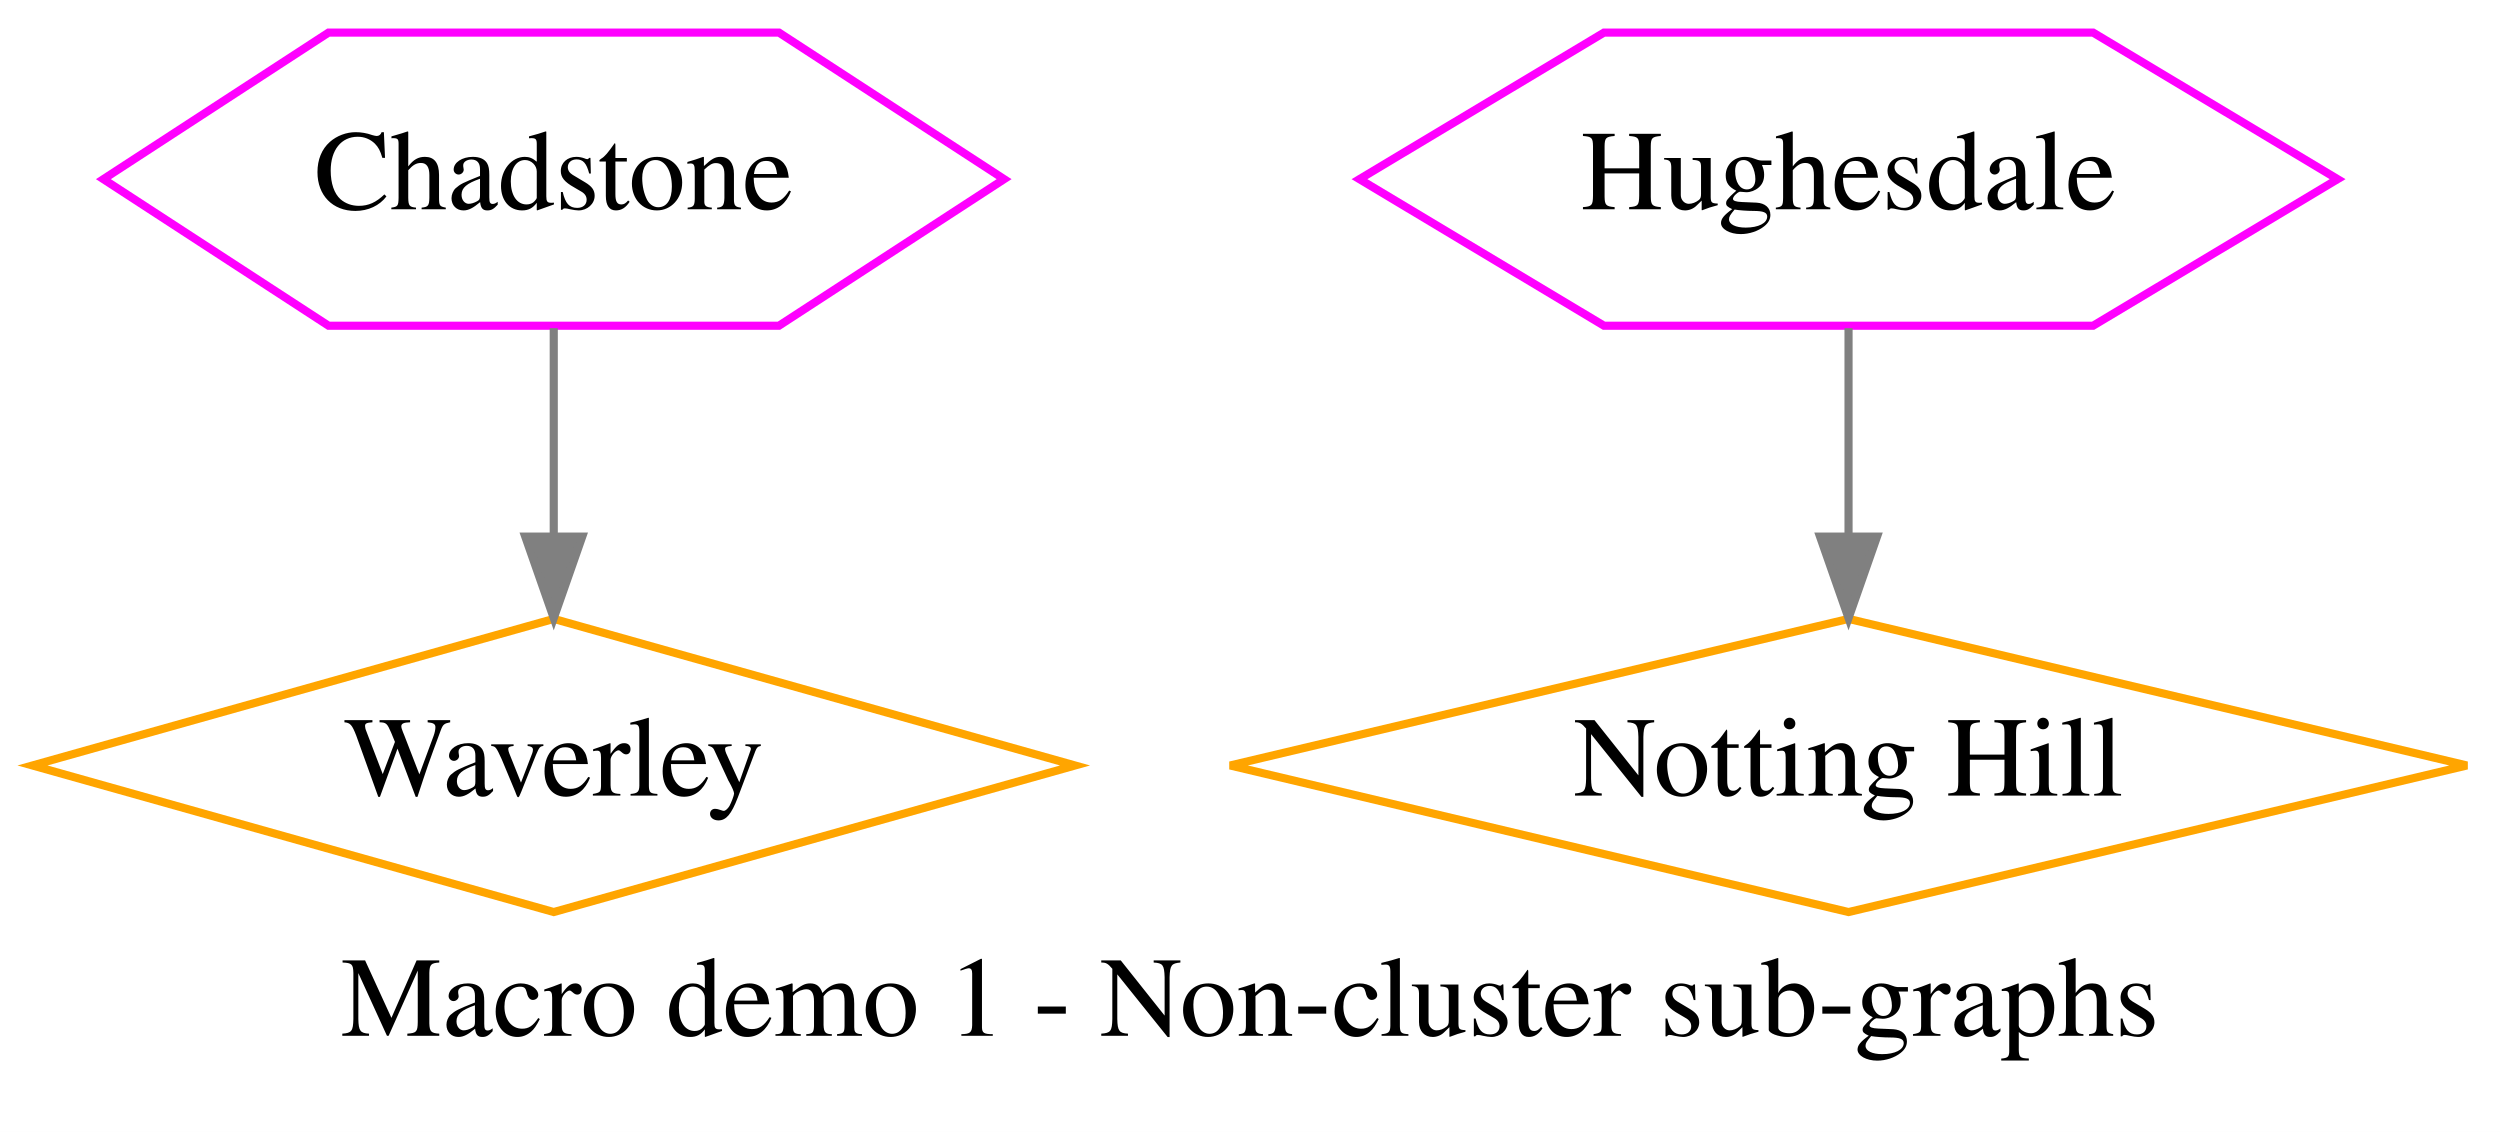
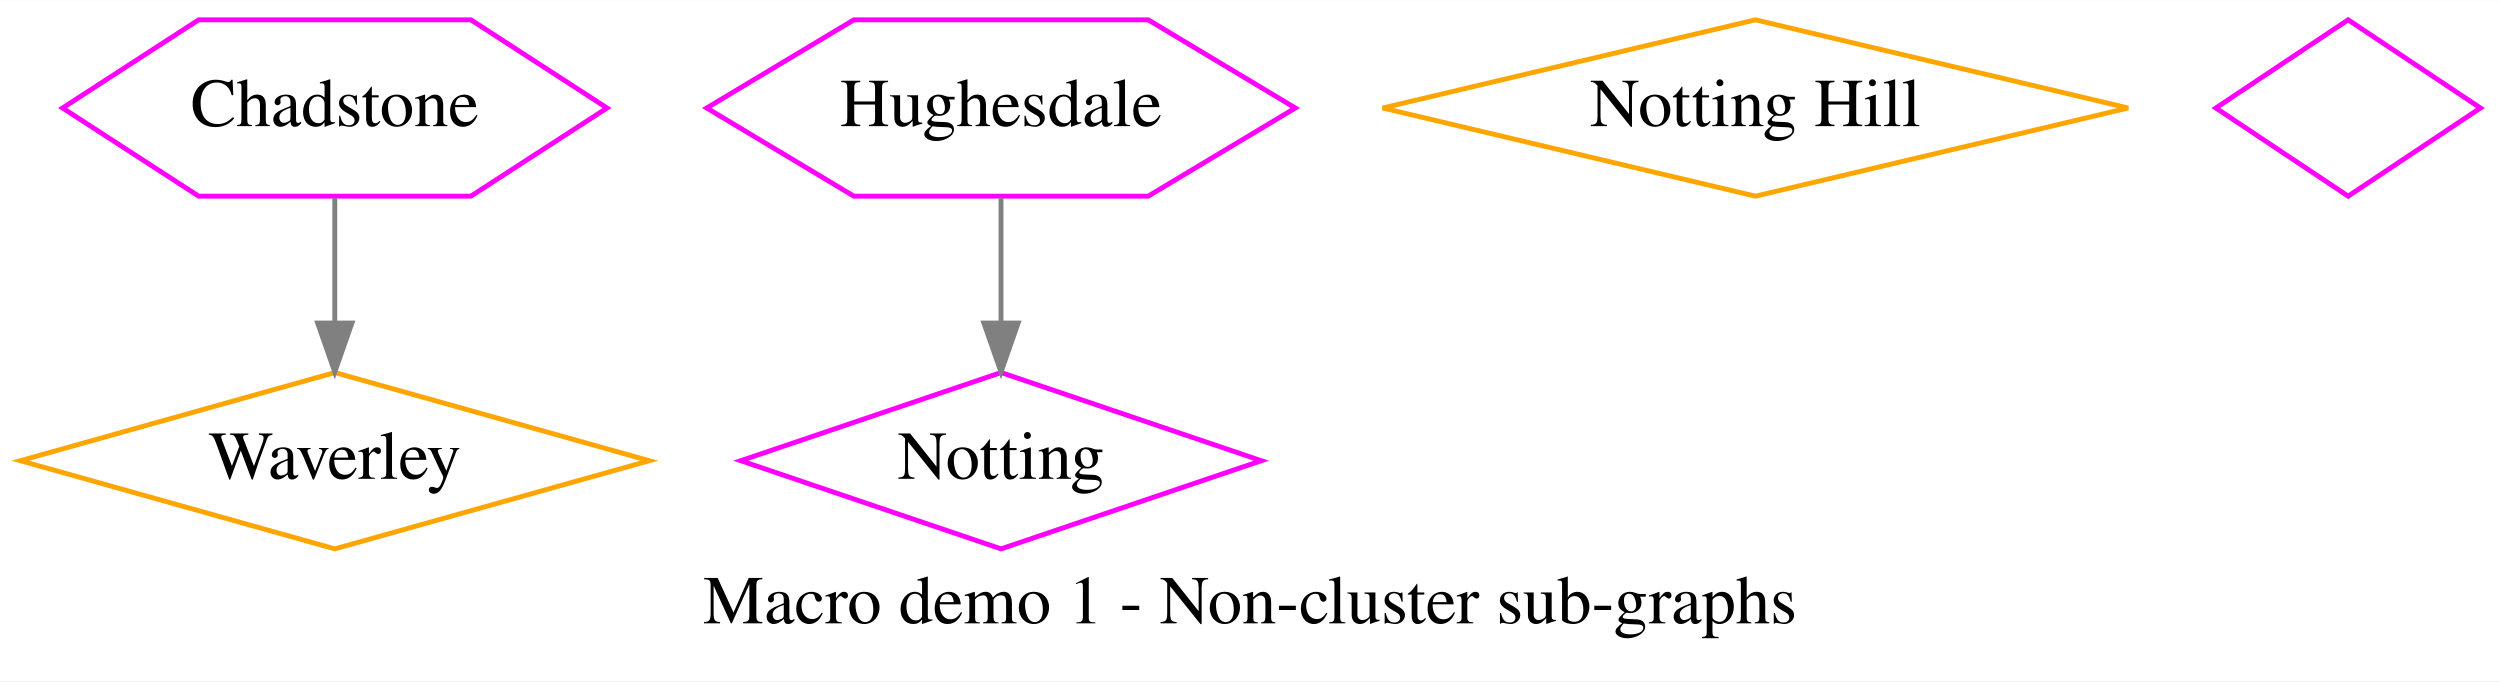
- <svg xmlns="http://www.w3.org/2000/svg" width="307pt" height="139pt" viewBox="0.00 0.00 307.00 139.00">
+ <svg xmlns="http://www.w3.org/2000/svg" width="510pt" height="139pt" viewBox="0.00 0.00 510.34 139.00">
  <g id="graph0" class="graph" transform="scale(1 1) rotate(0) translate(4 135)">
-     <polygon fill="white" stroke="none" points="-4,4 -4,-135 303,-135 303,4 -4,4" />
-     <text text-anchor="middle" x="149.5" y="-7.8" font-family="Times,serif" font-size="14.00">Macro demo 1 - Non-cluster sub-graphs</text>
+     <polygon fill="white" stroke="none" points="-4,4 -4,-135 506.341,-135 506.341,4 -4,4" />
+     <text text-anchor="middle" x="251.171" y="-7.8" font-family="Times,serif" font-size="14.00">Macro demo 1 - Non-cluster sub-graphs</text>
    <g id="node1" class="node">
-       <polygon fill="none" stroke="magenta" points="119.304,-113 91.652,-131 36.348,-131 8.696,-113 36.348,-95 91.652,-95 119.304,-113" />
-       <text text-anchor="middle" x="64" y="-109.3" font-family="Times,serif" font-size="14.00">Chadstone</text>
+       <polygon fill="none" stroke="magenta" points="119.913,-113 92.127,-131 36.555,-131 8.769,-113 36.555,-95 92.127,-95 119.913,-113" />
+       <text text-anchor="middle" x="64.341" y="-109.3" font-family="Times,serif" font-size="14.00">Chadstone</text>
    </g>
    <g id="node2" class="node">
-       <polygon fill="none" stroke="orange" points="64,-59 -0.012,-41 64,-23 128.012,-41 64,-59" />
-       <text text-anchor="middle" x="64" y="-37.3" font-family="Times,serif" font-size="14.00">Waverley</text>
+       <polygon fill="none" stroke="orange" points="64.341,-59 0.159,-41 64.341,-23 128.523,-41 64.341,-59" />
+       <text text-anchor="middle" x="64.341" y="-37.3" font-family="Times,serif" font-size="14.00">Waverley</text>
    </g>
    <g id="edge1" class="edge">
-       <path fill="none" stroke="grey" d="M64,-94.697C64,-86.983 64,-77.713 64,-69.112" />
-       <polygon fill="grey" stroke="grey" points="67.5,-69.104 64,-59.104 60.5,-69.104 67.5,-69.104" />
+       <path fill="none" stroke="grey" d="M64.341,-94.697C64.341,-86.983 64.341,-77.713 64.341,-69.112" />
+       <polygon fill="grey" stroke="grey" points="67.841,-69.104 64.341,-59.104 60.841,-69.104 67.841,-69.104" />
    </g>
    <g id="node3" class="node">
-       <polygon fill="none" stroke="magenta" points="283.059,-113 253.029,-131 192.971,-131 162.941,-113 192.971,-95 253.029,-95 283.059,-113" />
-       <text text-anchor="middle" x="223" y="-109.3" font-family="Times,serif" font-size="14.00">Hughesdale</text>
+       <polygon fill="none" stroke="magenta" points="260.419,-113 230.38,-131 170.302,-131 140.263,-113 170.302,-95 230.38,-95 260.419,-113" />
+       <text text-anchor="middle" x="200.341" y="-109.3" font-family="Times,serif" font-size="14.00">Hughesdale</text>
+     </g>
+     <g id="node5" class="node">
+       <polygon fill="none" stroke="magenta" points="200.341,-59 147.218,-41 200.341,-23 253.464,-41 200.341,-59" />
+       <text text-anchor="middle" x="200.341" y="-37.3" font-family="Times,serif" font-size="14.00">Notting</text>
+     </g>
+     <g id="edge2" class="edge">
+       <path fill="none" stroke="grey" d="M200.341,-94.697C200.341,-86.983 200.341,-77.713 200.341,-69.112" />
+       <polygon fill="grey" stroke="grey" points="203.841,-69.104 200.341,-59.104 196.841,-69.104 203.841,-69.104" />
    </g>
    <g id="node4" class="node">
-       <polygon fill="none" stroke="orange" points="223,-59 147.064,-41 223,-23 298.936,-41 223,-59" />
-       <text text-anchor="middle" x="223" y="-37.3" font-family="Times,serif" font-size="14.00">Notting Hill</text>
+       <polygon fill="none" stroke="orange" points="354.341,-131 278.26,-113 354.341,-95 430.422,-113 354.341,-131" />
+       <text text-anchor="middle" x="354.341" y="-109.3" font-family="Times,serif" font-size="14.00">Notting Hill</text>
    </g>
-     <g id="edge2" class="edge">
-       <path fill="none" stroke="grey" d="M223,-94.697C223,-86.983 223,-77.713 223,-69.112" />
-       <polygon fill="grey" stroke="grey" points="226.5,-69.104 223,-59.104 219.5,-69.104 226.5,-69.104" />
+     <g id="node6" class="node">
+       <polygon fill="none" stroke="magenta" points="475.341,-131 448.341,-113 475.341,-95 502.341,-113 475.341,-131" />
    </g>
  </g>
</svg>
